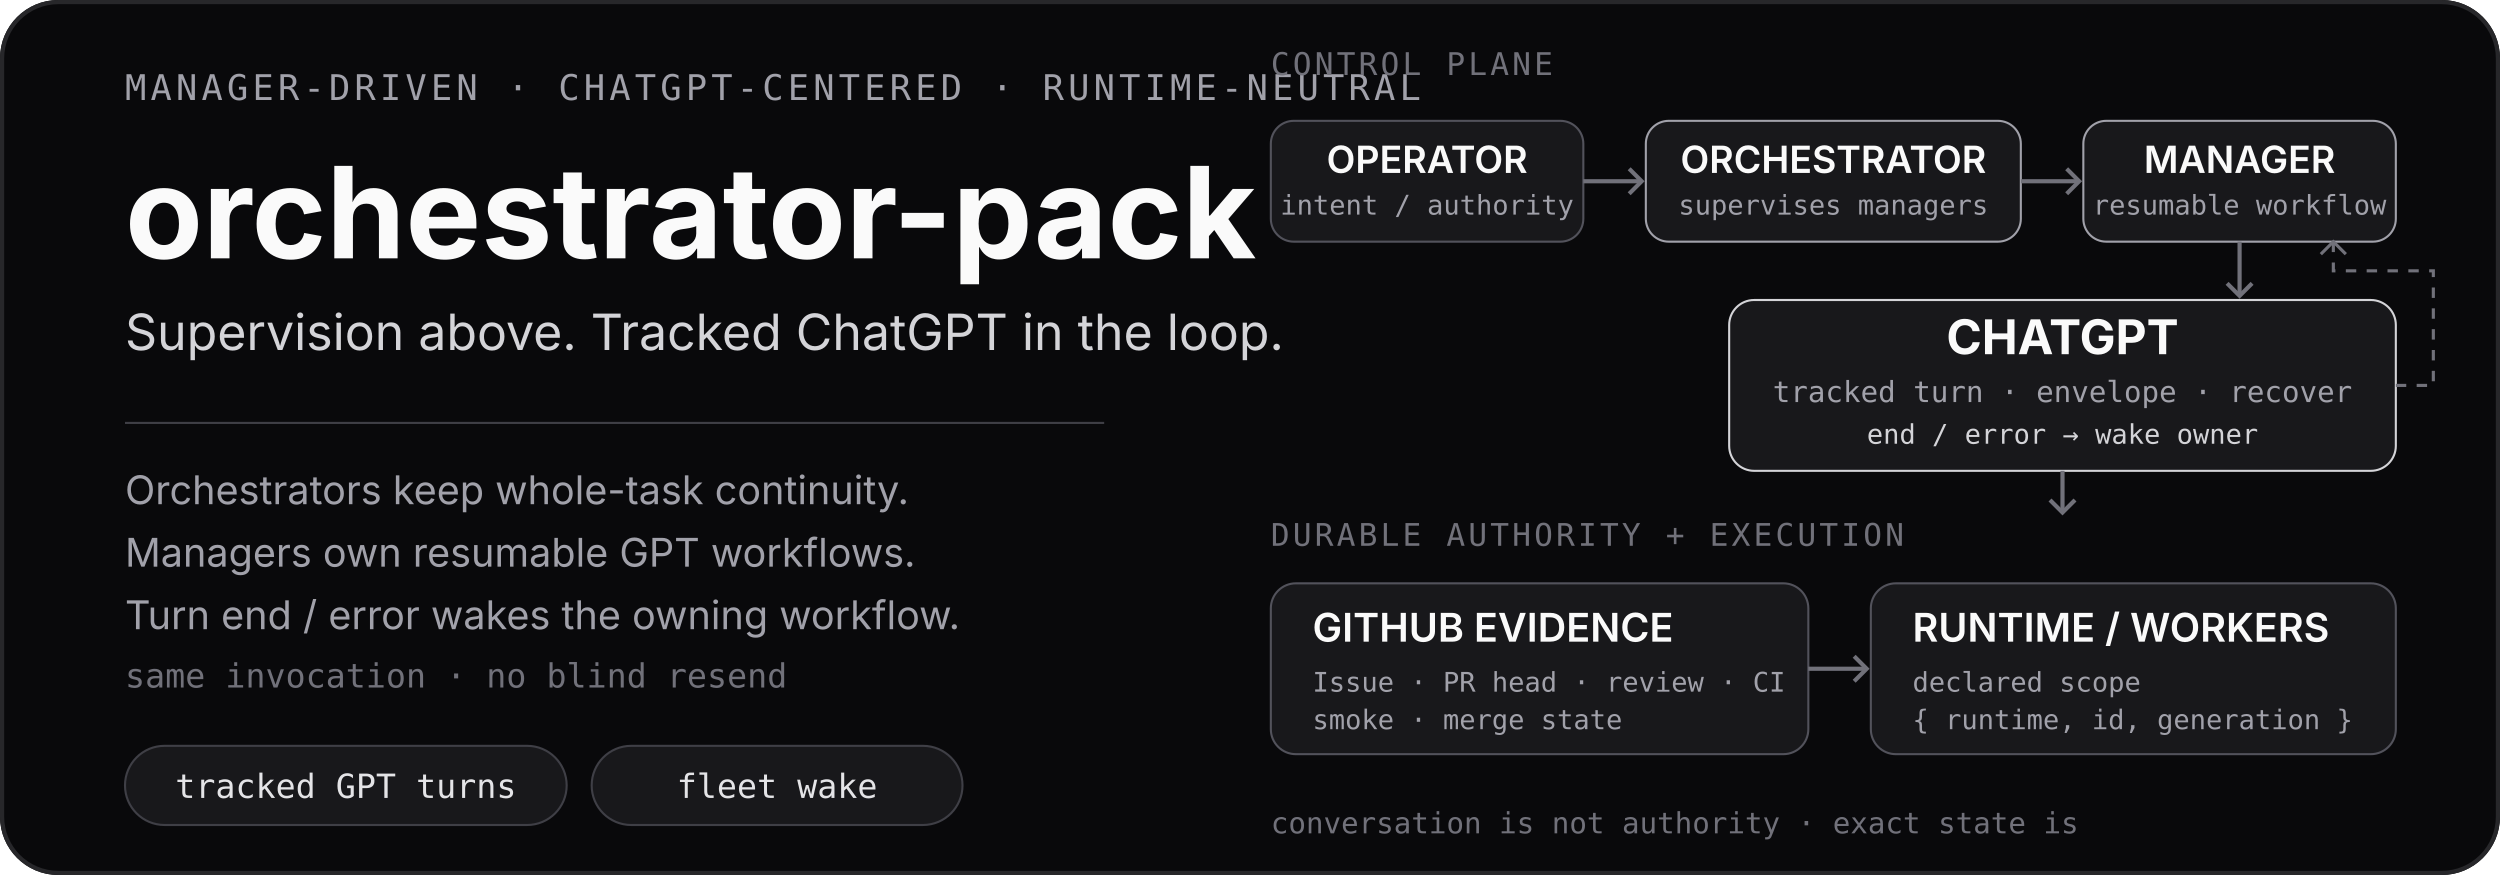
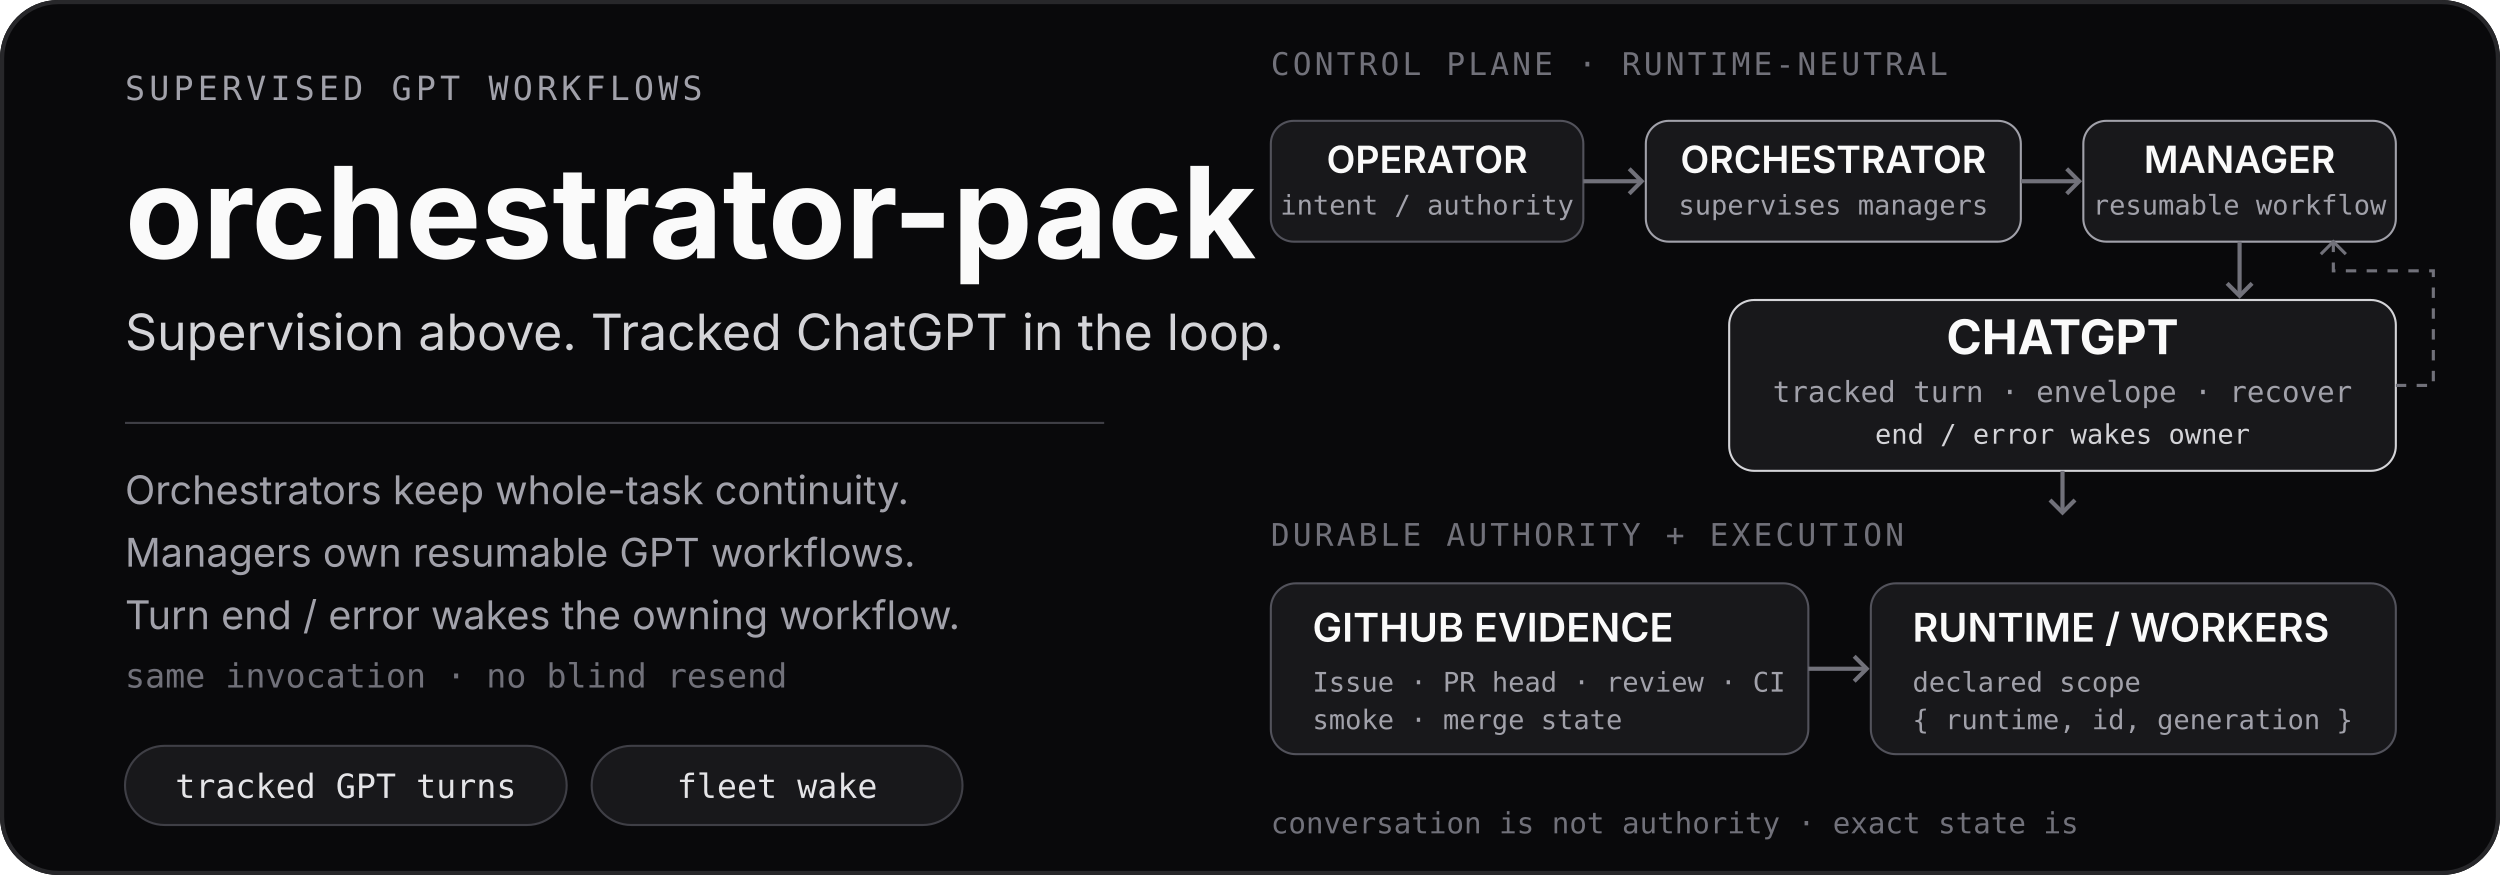
<svg xmlns="http://www.w3.org/2000/svg" width="1200" height="420" viewBox="0 0 1200 420" role="img" aria-labelledby="title desc">
  <rect width="1200" height="420" rx="28" fill="#09090b" />
  <rect x="1" y="1" width="1198" height="418" rx="27" fill="none" stroke="#27272a" stroke-width="2" />
  <g transform="translate(60 48)">
-     <text x="0" y="0" fill="#a1a1aa" font-size="17" font-family="ui-monospace, SFMono-Regular, Menlo, monospace" letter-spacing="2">MANAGER-DRIVEN · CHATGPT-CENTERED · RUNTIME-NEUTRAL</text>
+     <text x="0" y="0" fill="#a1a1aa" font-size="16" font-family="ui-monospace, SFMono-Regular, Menlo, monospace" letter-spacing="2">SUPERVISED GPT WORKFLOWS</text>
    <text x="0" y="76" fill="#fafafa" font-size="61" font-weight="700" font-family="-apple-system, BlinkMacSystemFont, Segoe UI, sans-serif">orchestrator-pack</text>
    <text x="0" y="120" fill="#d4d4d8" font-size="24" font-family="-apple-system, BlinkMacSystemFont, Segoe UI, sans-serif">Supervision above. Tracked ChatGPT in the loop.</text>
    <line x1="0" y1="155" x2="470" y2="155" stroke="#3f3f46" />
    <text x="0" y="194" fill="#a1a1aa" font-size="19" font-family="-apple-system, BlinkMacSystemFont, Segoe UI, sans-serif">Orchestrators keep whole-task continuity.</text>
    <text x="0" y="224" fill="#a1a1aa" font-size="19" font-family="-apple-system, BlinkMacSystemFont, Segoe UI, sans-serif">Managers own resumable GPT workflows.</text>
    <text x="0" y="254" fill="#a1a1aa" font-size="19" font-family="-apple-system, BlinkMacSystemFont, Segoe UI, sans-serif">Turn end / error wakes the owning workflow.</text>
    <text x="0" y="282" fill="#71717a" font-size="16" font-family="ui-monospace, SFMono-Regular, Menlo, monospace">same invocation · no blind resend</text>
    <g transform="translate(0 310)">
      <rect width="212" height="38" rx="19" fill="#18181b" stroke="#3f3f46" />
      <text x="106" y="25" text-anchor="middle" fill="#e4e4e7" font-size="16" font-family="ui-monospace, SFMono-Regular, Menlo, monospace">tracked GPT turns</text>
      <rect x="224" width="178" height="38" rx="19" fill="#18181b" stroke="#3f3f46" />
      <text x="313" y="25" text-anchor="middle" fill="#e4e4e7" font-size="16" font-family="ui-monospace, SFMono-Regular, Menlo, monospace">fleet wake</text>
    </g>
  </g>
  <g transform="translate(610 36)">
-     <text x="0" y="0" fill="#71717a" font-size="15" font-family="ui-monospace, SFMono-Regular, Menlo, monospace" letter-spacing="1.5">CONTROL PLANE</text>
+     <text x="0" y="0" fill="#71717a" font-size="15" font-family="ui-monospace, SFMono-Regular, Menlo, monospace" letter-spacing="1.5">CONTROL PLANE · RUNTIME-NEUTRAL</text>
    <g transform="translate(0 22)">
      <rect x="0" y="0" width="150" height="58" rx="11" fill="#18181b" stroke="#52525b" />
      <text x="75" y="25" text-anchor="middle" fill="#fafafa" font-size="18" font-weight="600" font-family="-apple-system, BlinkMacSystemFont, Segoe UI, sans-serif">OPERATOR</text>
      <text x="75" y="45" text-anchor="middle" fill="#a1a1aa" font-size="13" font-family="ui-monospace, SFMono-Regular, Menlo, monospace">intent / authority</text>
      <line x1="150" y1="29" x2="178" y2="29" stroke="#71717a" stroke-width="2" />
      <path d="M172 23 L178 29 L172 35" fill="none" stroke="#71717a" stroke-width="2" />
      <rect x="180" y="0" width="180" height="58" rx="11" fill="#18181b" stroke="#a1a1aa" />
      <text x="270" y="25" text-anchor="middle" fill="#fafafa" font-size="18" font-weight="600" font-family="-apple-system, BlinkMacSystemFont, Segoe UI, sans-serif">ORCHESTRATOR</text>
      <text x="270" y="45" text-anchor="middle" fill="#a1a1aa" font-size="13" font-family="ui-monospace, SFMono-Regular, Menlo, monospace">supervises managers</text>
      <line x1="360" y1="29" x2="388" y2="29" stroke="#71717a" stroke-width="2" />
      <path d="M382 23 L388 29 L382 35" fill="none" stroke="#71717a" stroke-width="2" />
      <rect x="390" y="0" width="150" height="58" rx="11" fill="#18181b" stroke="#a1a1aa" />
      <text x="465" y="25" text-anchor="middle" fill="#fafafa" font-size="18" font-weight="600" font-family="-apple-system, BlinkMacSystemFont, Segoe UI, sans-serif">MANAGER</text>
      <text x="465" y="45" text-anchor="middle" fill="#a1a1aa" font-size="13" font-family="ui-monospace, SFMono-Regular, Menlo, monospace">resumable workflow</text>
    </g>
    <line x1="465" y1="80" x2="465" y2="106" stroke="#71717a" stroke-width="2" />
    <path d="M459 100 L465 106 L471 100" fill="none" stroke="#71717a" stroke-width="2" />
    <g transform="translate(220 108)">
      <rect width="320" height="82" rx="12" fill="#18181b" stroke="#d4d4d8" />
      <text x="160" y="26" text-anchor="middle" fill="#fafafa" font-size="23" font-weight="650" font-family="-apple-system, BlinkMacSystemFont, Segoe UI, sans-serif">CHATGPT</text>
      <text x="160" y="49" text-anchor="middle" fill="#a1a1aa" font-size="14" font-family="ui-monospace, SFMono-Regular, Menlo, monospace">tracked turn · envelope · recover</text>
-       <text x="160" y="69" text-anchor="middle" fill="#d4d4d8" font-size="13" font-family="ui-monospace, SFMono-Regular, Menlo, monospace">end / error → wake owner</text>
+       <text x="160" y="69" text-anchor="middle" fill="#d4d4d8" font-size="13" font-family="ui-monospace, SFMono-Regular, Menlo, monospace">end / error wakes owner</text>
    </g>
    <path d="M540 149 H558 V94 H510 V80" fill="none" stroke="#71717a" stroke-width="1.5" stroke-dasharray="5 5" />
    <path d="M504 86 L510 80 L516 86" fill="none" stroke="#71717a" stroke-width="1.5" />
    <line x1="380" y1="190" x2="380" y2="210" stroke="#71717a" stroke-width="2" />
    <path d="M374 204 L380 210 L386 204" fill="none" stroke="#71717a" stroke-width="2" />
    <text x="0" y="226" fill="#71717a" font-size="15" font-family="ui-monospace, SFMono-Regular, Menlo, monospace" letter-spacing="1.5">DURABLE AUTHORITY + EXECUTION</text>
    <g transform="translate(0 244)">
      <rect x="0" y="0" width="258" height="82" rx="12" fill="#18181b" stroke="#52525b" />
      <text x="20" y="28" fill="#fafafa" font-size="19" font-weight="600" font-family="-apple-system, BlinkMacSystemFont, Segoe UI, sans-serif">GITHUB EVIDENCE</text>
      <text x="20" y="52" fill="#a1a1aa" font-size="13" font-family="ui-monospace, SFMono-Regular, Menlo, monospace">Issue · PR head · review · CI</text>
      <text x="20" y="70" fill="#a1a1aa" font-size="13" font-family="ui-monospace, SFMono-Regular, Menlo, monospace">smoke · merge state</text>
      <line x1="258" y1="41" x2="286" y2="41" stroke="#71717a" stroke-width="2" />
      <path d="M280 35 L286 41 L280 47" fill="none" stroke="#71717a" stroke-width="2" />
      <rect x="288" y="0" width="252" height="82" rx="12" fill="#18181b" stroke="#52525b" />
      <text x="308" y="28" fill="#fafafa" font-size="19" font-weight="600" font-family="-apple-system, BlinkMacSystemFont, Segoe UI, sans-serif">RUNTIME / WORKERS</text>
      <text x="308" y="52" fill="#a1a1aa" font-size="13" font-family="ui-monospace, SFMono-Regular, Menlo, monospace">declared scope</text>
      <text x="308" y="70" fill="#a1a1aa" font-size="13" font-family="ui-monospace, SFMono-Regular, Menlo, monospace">{ runtime, id, generation }</text>
    </g>
    <text x="0" y="364" fill="#71717a" font-size="14" font-family="ui-monospace, SFMono-Regular, Menlo, monospace">conversation is not authority · exact state is</text>
  </g>
</svg>
